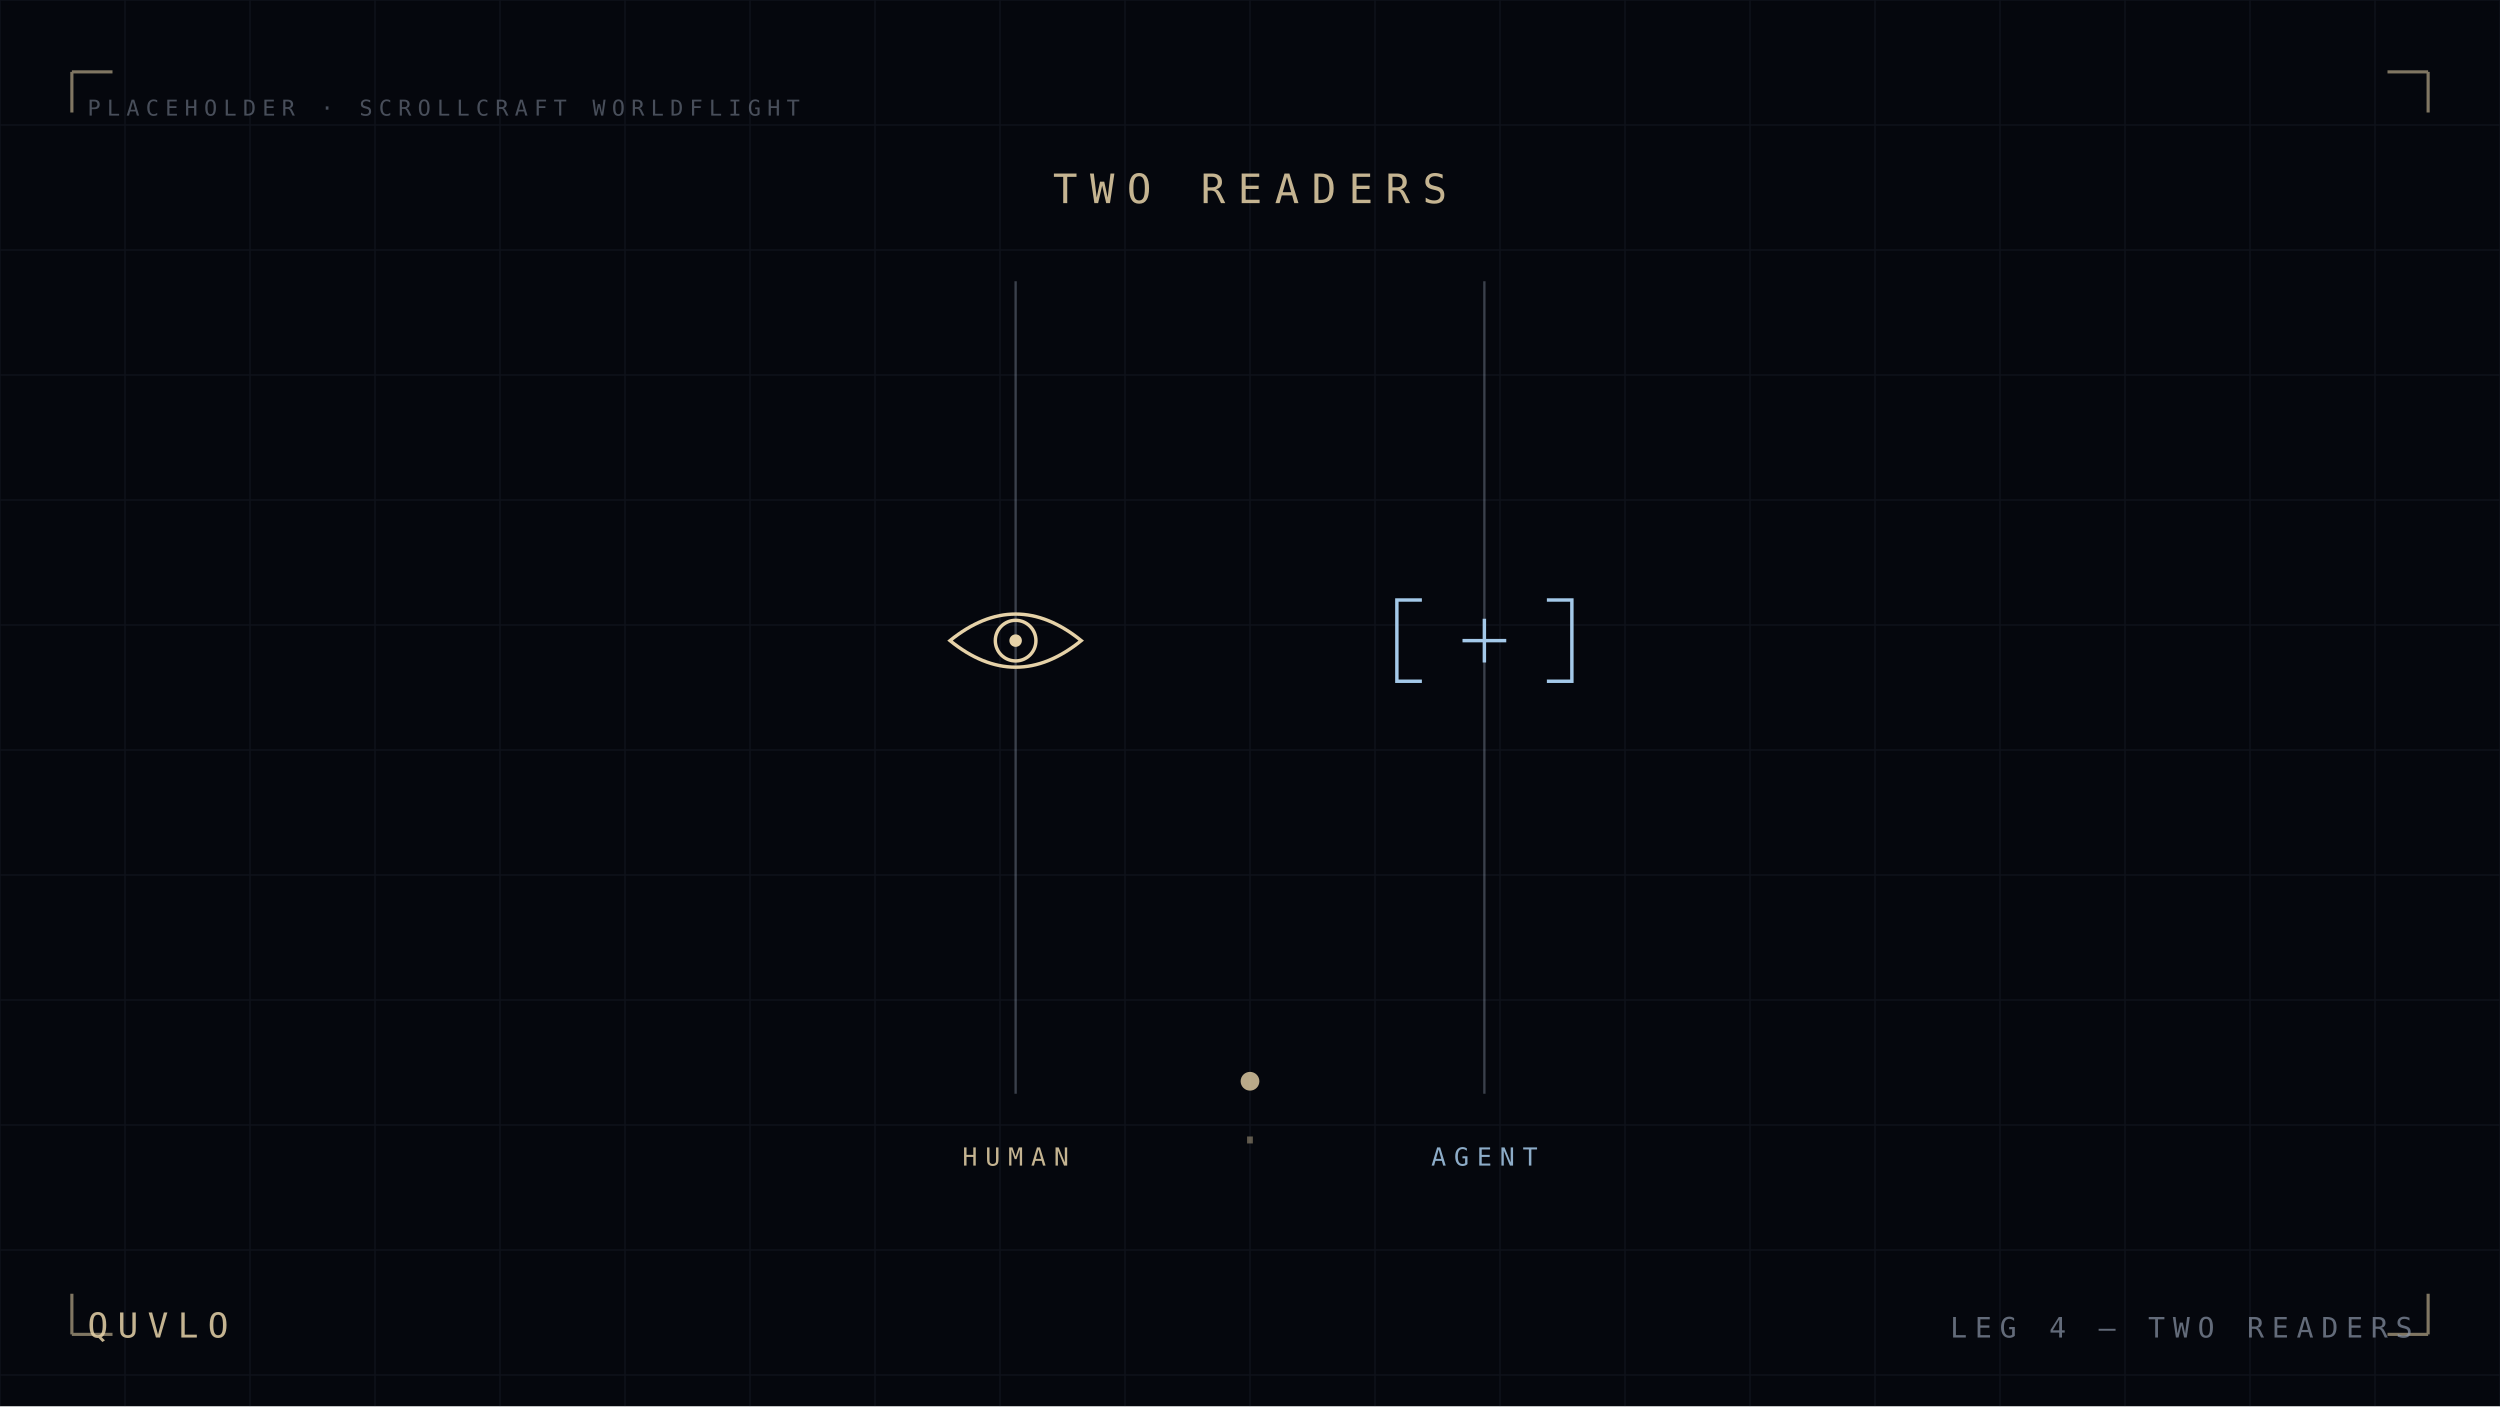
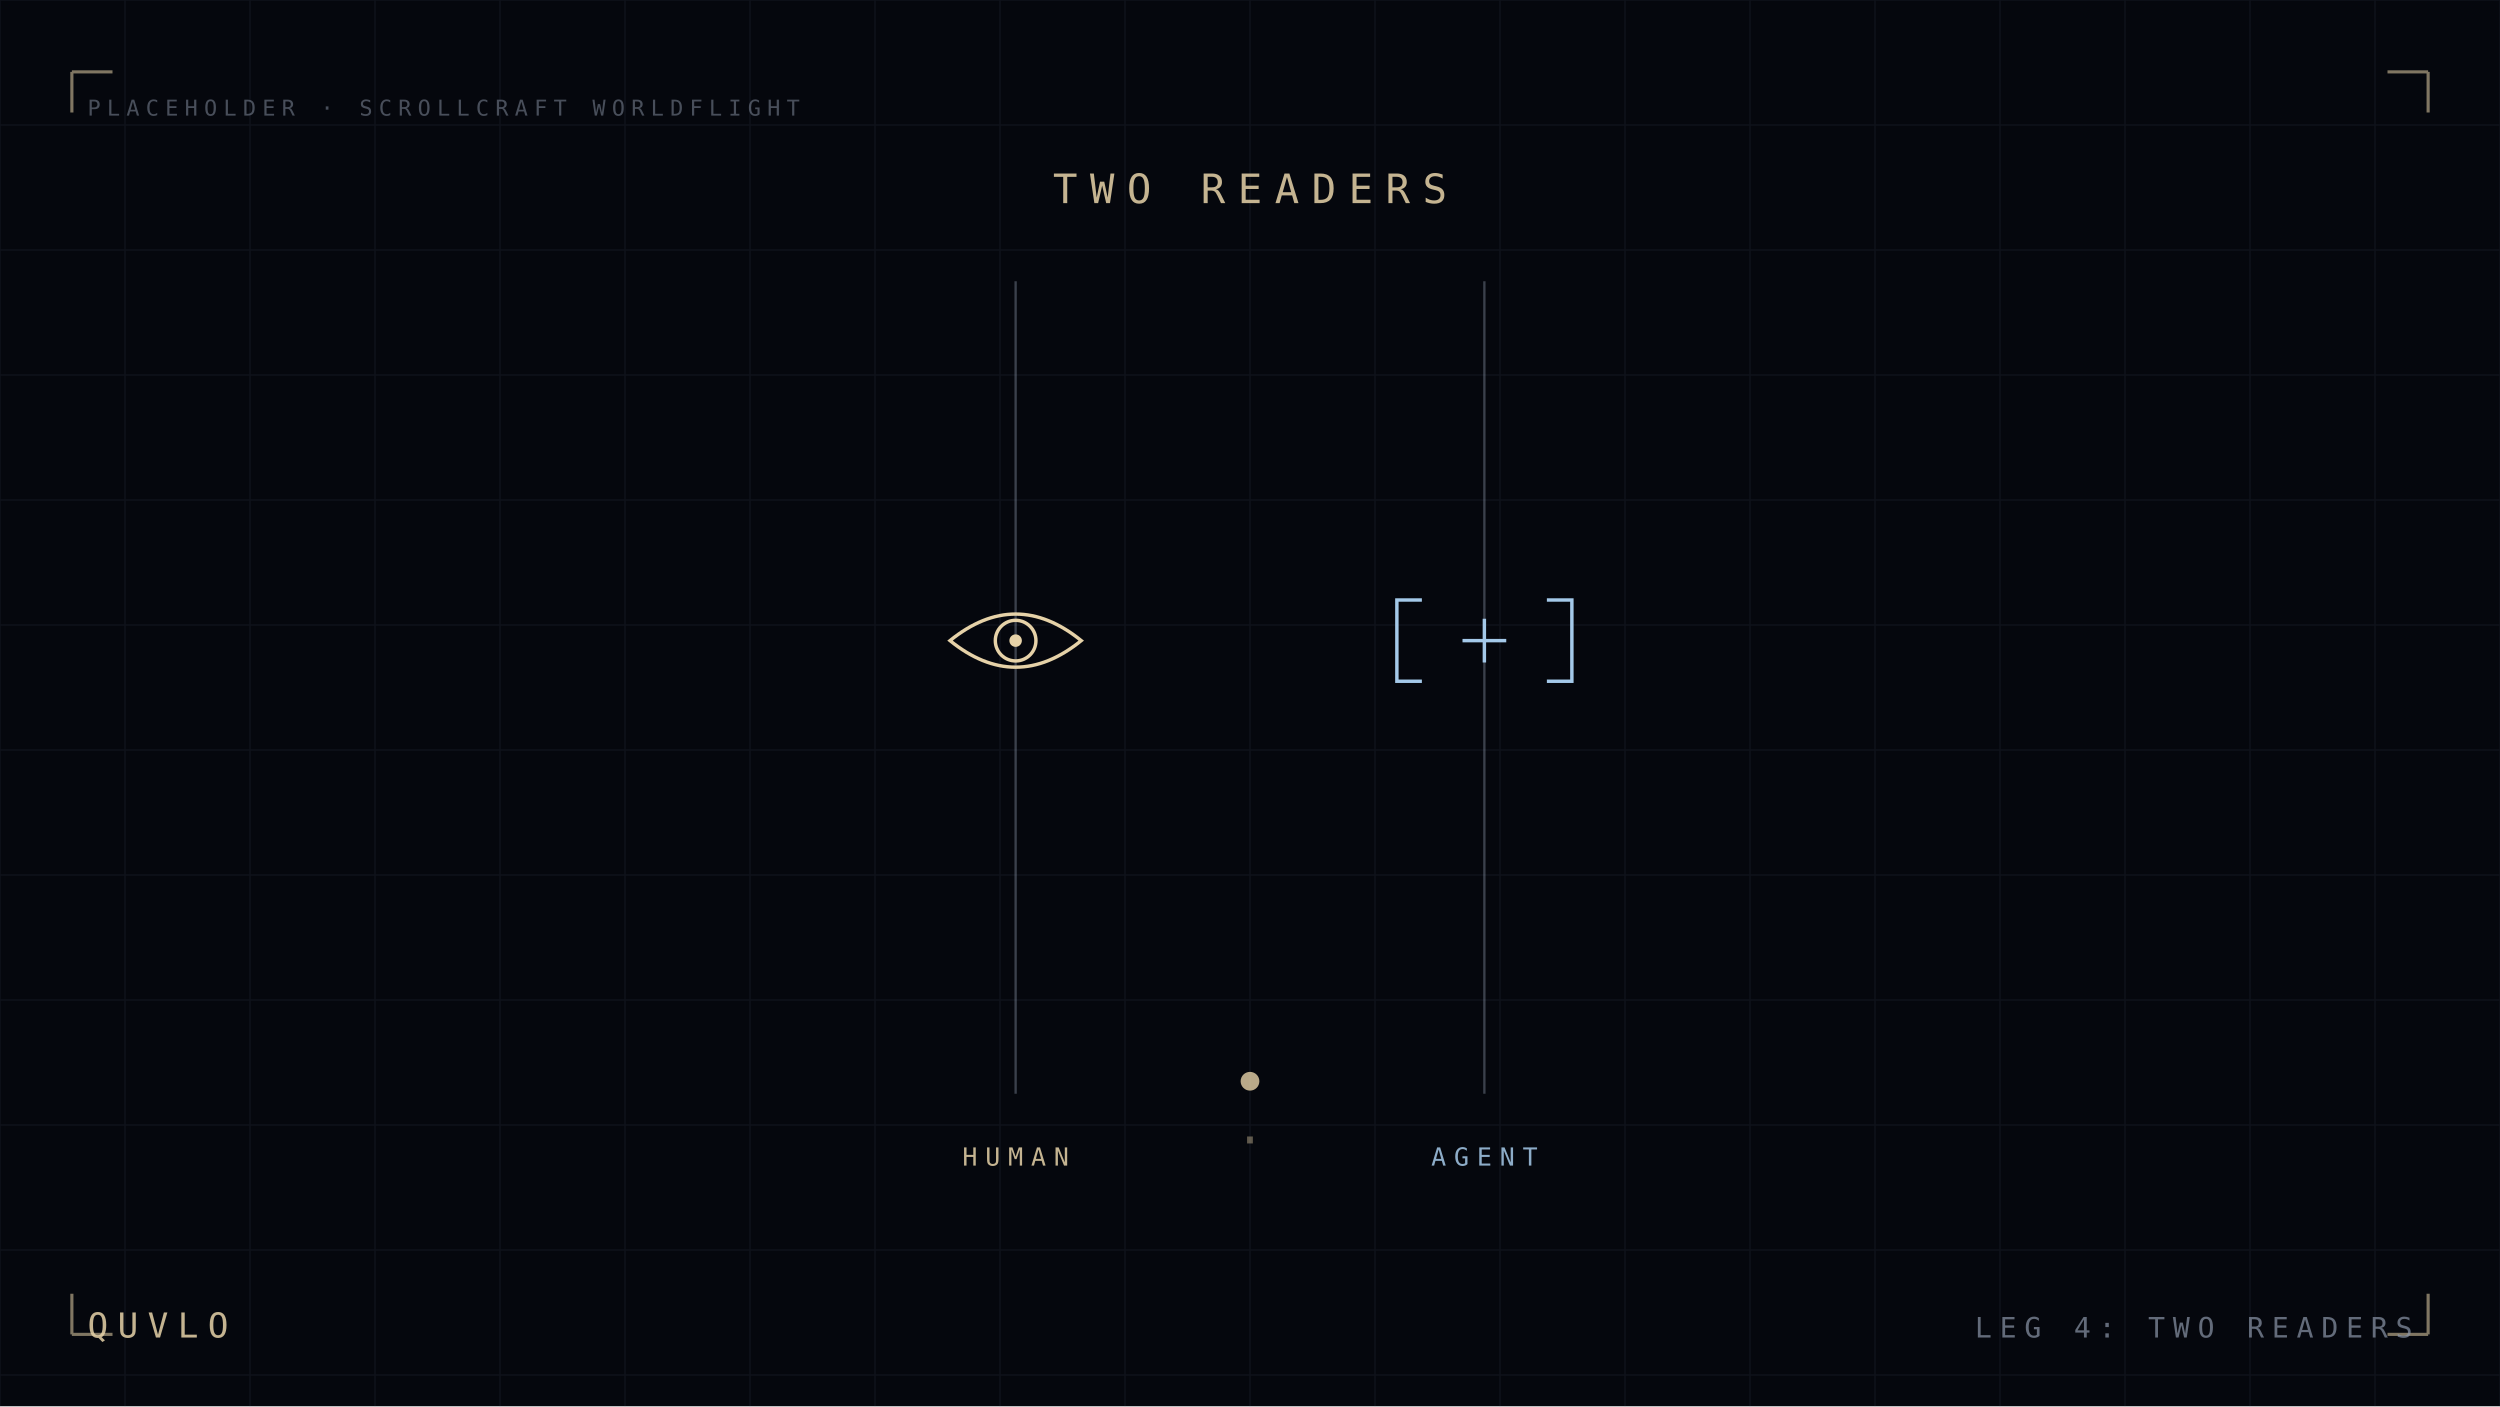
- <svg xmlns="http://www.w3.org/2000/svg" viewBox="0 0 1600 900" width="1600" height="900" role="img" aria-label="Leg 4 — Two Readers">
+ <svg xmlns="http://www.w3.org/2000/svg" viewBox="0 0 1600 900" width="1600" height="900" role="img" aria-label="Leg 4: Two Readers">
  <rect width="1600" height="900" fill="#05070d" />
  <g stroke="#4a5568" stroke-width="1" opacity="0.14">
    <line x1="0" y1="0" x2="0" y2="900" />
    <line x1="80" y1="0" x2="80" y2="900" />
    <line x1="160" y1="0" x2="160" y2="900" />
    <line x1="240" y1="0" x2="240" y2="900" />
    <line x1="320" y1="0" x2="320" y2="900" />
    <line x1="400" y1="0" x2="400" y2="900" />
    <line x1="480" y1="0" x2="480" y2="900" />
    <line x1="560" y1="0" x2="560" y2="900" />
    <line x1="640" y1="0" x2="640" y2="900" />
    <line x1="720" y1="0" x2="720" y2="900" />
    <line x1="800" y1="0" x2="800" y2="900" />
    <line x1="880" y1="0" x2="880" y2="900" />
    <line x1="960" y1="0" x2="960" y2="900" />
    <line x1="1040" y1="0" x2="1040" y2="900" />
    <line x1="1120" y1="0" x2="1120" y2="900" />
    <line x1="1200" y1="0" x2="1200" y2="900" />
    <line x1="1280" y1="0" x2="1280" y2="900" />
    <line x1="1360" y1="0" x2="1360" y2="900" />
    <line x1="1440" y1="0" x2="1440" y2="900" />
    <line x1="1520" y1="0" x2="1520" y2="900" />
    <line x1="1600" y1="0" x2="1600" y2="900" />
    <line x1="0" y1="0" x2="1600" y2="0" />
    <line x1="0" y1="80" x2="1600" y2="80" />
    <line x1="0" y1="160" x2="1600" y2="160" />
    <line x1="0" y1="240" x2="1600" y2="240" />
    <line x1="0" y1="320" x2="1600" y2="320" />
    <line x1="0" y1="400" x2="1600" y2="400" />
    <line x1="0" y1="480" x2="1600" y2="480" />
    <line x1="0" y1="560" x2="1600" y2="560" />
    <line x1="0" y1="640" x2="1600" y2="640" />
    <line x1="0" y1="720" x2="1600" y2="720" />
    <line x1="0" y1="800" x2="1600" y2="800" />
    <line x1="0" y1="880" x2="1600" y2="880" />
  </g>
  <line x1="650" y1="180" x2="650" y2="700" stroke="#8b96a8" stroke-width="1.5" opacity="0.4" />
  <g transform="translate(650 410)">
    <path d="M-42 0 Q0 -34 42 0 Q0 34 -42 0 Z" fill="none" stroke="#e6d2a8" stroke-width="2.2" />
    <circle r="13" fill="none" stroke="#e6d2a8" stroke-width="2.2" />
    <circle r="4" fill="#e6d2a8" />
  </g>
  <text x="650" y="746" font-family="'Space Mono',ui-monospace,monospace" font-size="16" letter-spacing="5" fill="#e6d2a8" opacity="0.85" text-anchor="middle">HUMAN</text>
  <line x1="950" y1="180" x2="950" y2="700" stroke="#8b96a8" stroke-width="1.5" opacity="0.4" />
  <g transform="translate(950 410)" fill="none" stroke="#a4c9e9" stroke-width="2.2">
    <path d="M-40 -26 h-16 v52 h16" />
    <path d="M40 -26 h16 v52 h-16" />
    <line x1="-14" y1="0" x2="14" y2="0" />
    <line x1="0" y1="-14" x2="0" y2="14" />
  </g>
  <text x="950" y="746" font-family="'Space Mono',ui-monospace,monospace" font-size="16" letter-spacing="5" fill="#a4c9e9" opacity="0.85" text-anchor="middle">AGENT</text>
  <circle cx="800" cy="692" r="6" fill="#e6d2a8" opacity="0.8" />
  <text x="800" y="740" font-family="'Space Mono',ui-monospace,monospace" font-size="30" letter-spacing="3" fill="#e6d2a8" opacity="0.4" text-anchor="middle">·</text>
  <text x="800" y="130" font-family="'Space Mono',ui-monospace,monospace" font-size="26" letter-spacing="8" fill="#e6d2a8" opacity="0.85" text-anchor="middle">TWO READERS</text>
  <g stroke="#e6d2a8" stroke-width="2" opacity="0.55" fill="none">
    <path d="M46 46 h26 M46 46 v26" />
    <path d="M1554 46 h-26 M1554 46 v26" />
    <path d="M46 854 h26 M46 854 v-26" />
    <path d="M1554 854 h-26 M1554 854 v-26" />
  </g>
  <text x="56" y="856" font-family="'Space Mono',ui-monospace,monospace" font-size="22" letter-spacing="6" fill="#e6d2a8" opacity="0.85" text-anchor="start">QUVLO</text>
-   <text x="1544" y="856" font-family="'Space Mono',ui-monospace,monospace" font-size="18" letter-spacing="5" fill="#8b96a8" opacity="0.7" text-anchor="end">LEG 4 — TWO READERS</text>
+   <text x="1544" y="856" font-family="'Space Mono',ui-monospace,monospace" font-size="18" letter-spacing="5" fill="#8b96a8" opacity="0.7" text-anchor="end">LEG 4: TWO READERS</text>
  <text x="56" y="74" font-family="'Space Mono',ui-monospace,monospace" font-size="14" letter-spacing="4" fill="#8b96a8" opacity="0.5" text-anchor="start">PLACEHOLDER · SCROLLCRAFT WORLDFLIGHT</text>
</svg>
